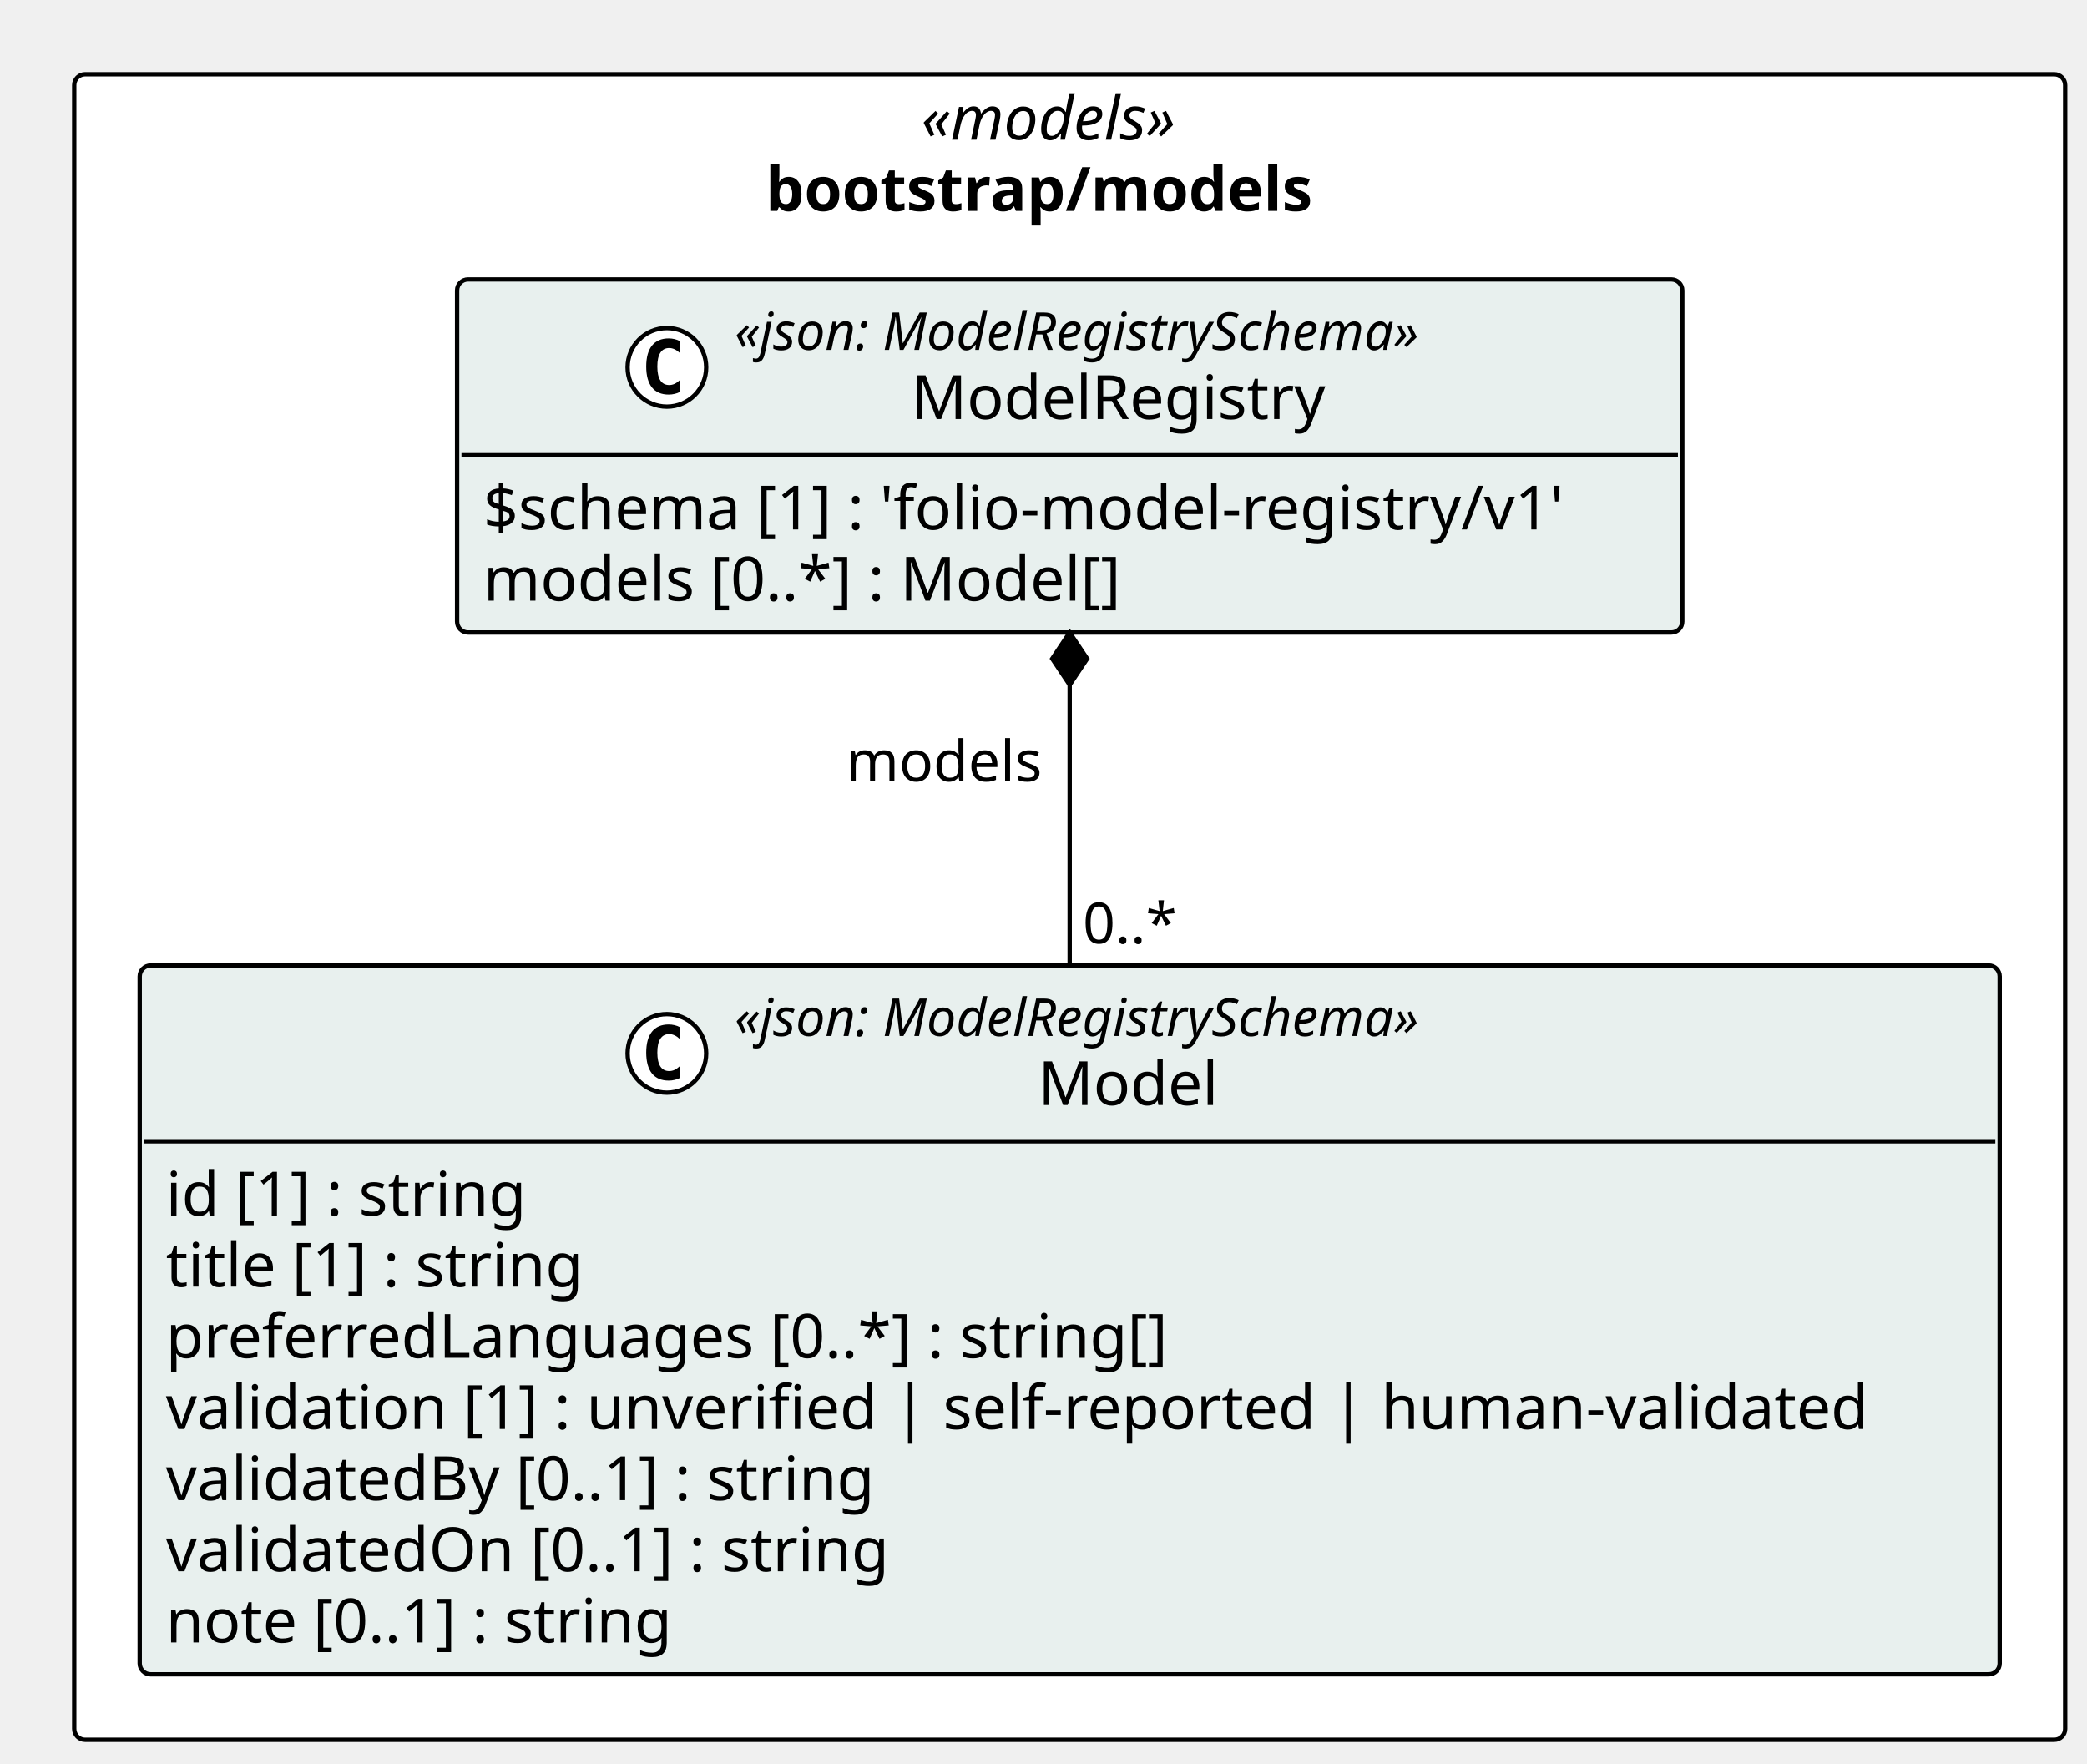
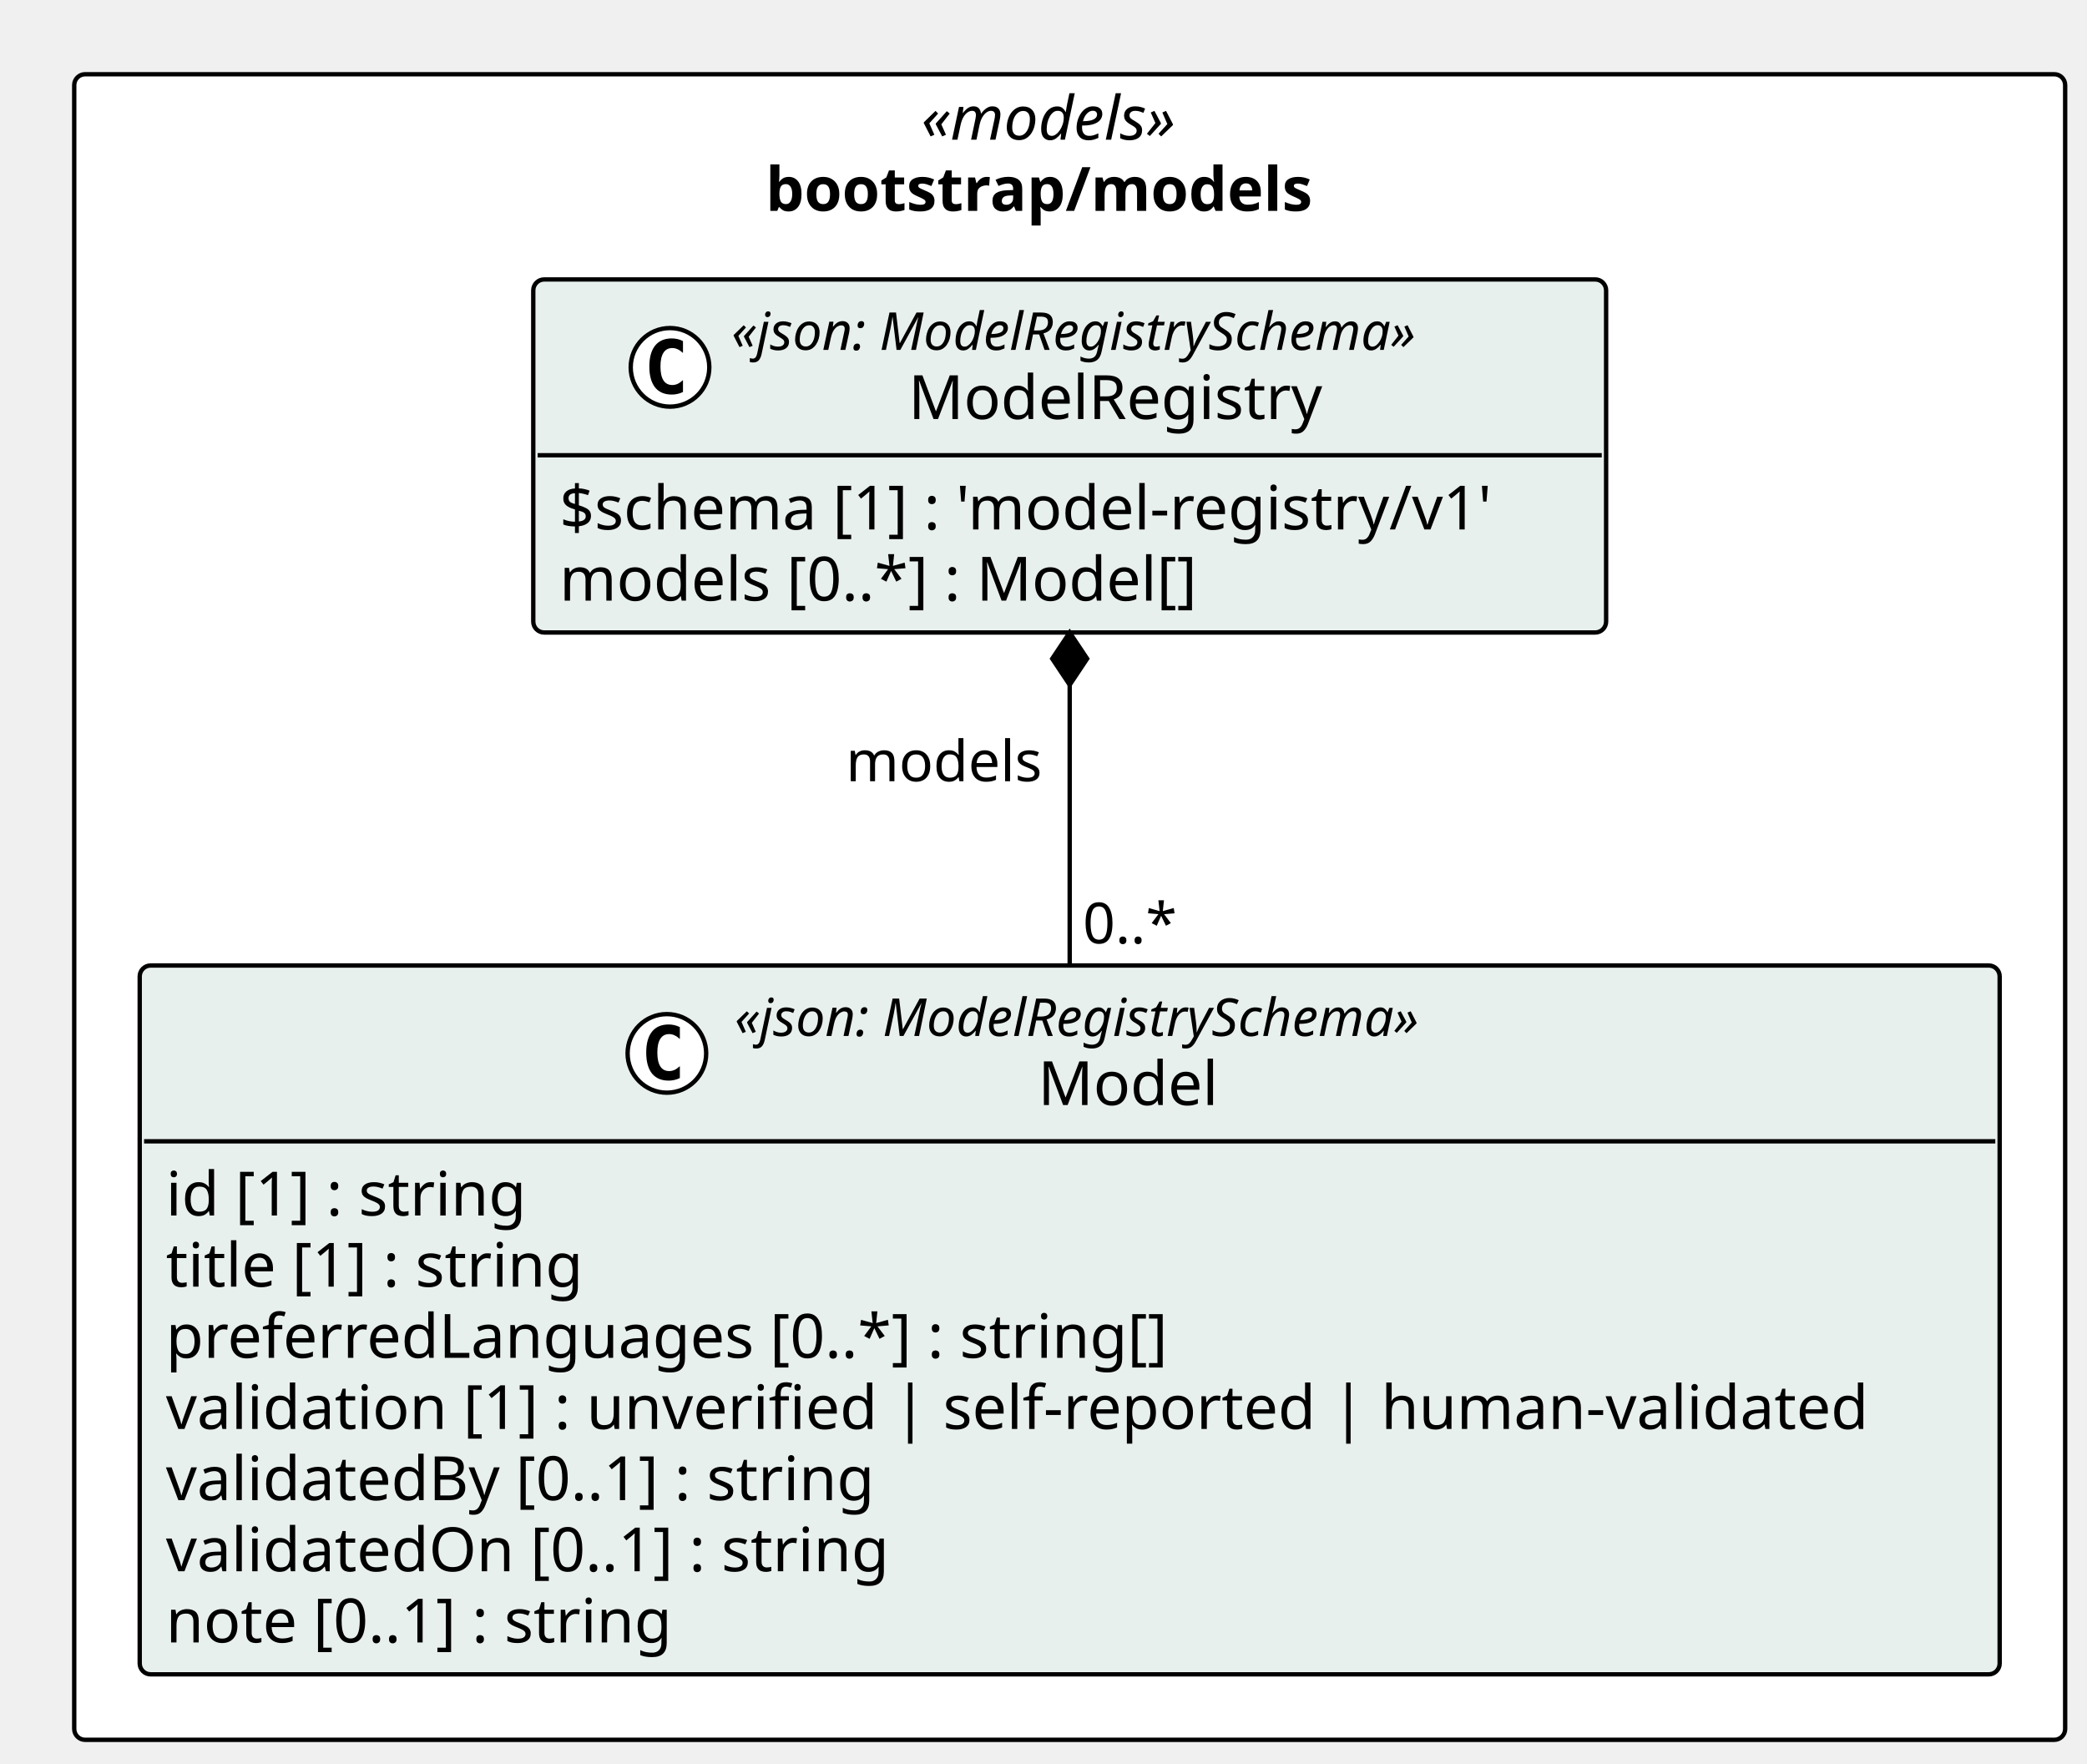
<svg xmlns="http://www.w3.org/2000/svg" contentStyleType="text/css" height="404px" preserveAspectRatio="none" style="width:478px;height:404px;background:#FFFFFF;" version="1.1" viewBox="0 0 478 404" width="478px" zoomAndPan="magnify">
  <defs />
  <g>
    <rect fill="#FFFFFF" height="381.469" rx="2.5" ry="2.5" style="stroke:#000000;stroke-width:1.0;" width="455.998" x="17" y="17" />
    <text fill="#000000" font-family="Verdana" font-size="14" font-style="italic" lengthAdjust="spacing" textLength="68.018" x="210.99" y="31.995">«models»</text>
    <text fill="#000000" font-family="Verdana" font-size="14" font-weight="bold" lengthAdjust="spacing" textLength="139.316" x="175.341" y="48.292">bootstrap/models</text>
    <g id="elem_bootstrap_models_Model">
      <rect codeLine="11" fill="#E8F0EE" height="162.344" id="bootstrap_models_Model" rx="2.5" ry="2.5" style="stroke:#000000;stroke-width:1.0;" width="425.998" x="32" y="221.125" />
      <ellipse cx="152.742" cy="241.258" fill="#FFFFFF" rx="9" ry="9" style="stroke:#000000;stroke-width:1.0;" />
      <path d="M155.711,246.898 Q155.133,247.195 154.492,247.336 Q153.852,247.492 153.148,247.492 Q150.648,247.492 149.32,245.852 Q148.008,244.195 148.008,241.07 Q148.008,237.945 149.32,236.289 Q150.648,234.633 153.148,234.633 Q153.852,234.633 154.492,234.789 Q155.148,234.945 155.711,235.242 L155.711,237.961 Q155.086,237.383 154.492,237.117 Q153.898,236.836 153.273,236.836 Q151.93,236.836 151.242,237.914 Q150.555,238.977 150.555,241.07 Q150.555,243.164 151.242,244.242 Q151.93,245.305 153.273,245.305 Q153.898,245.305 154.492,245.039 Q155.086,244.758 155.711,244.18 L155.711,246.898 Z " fill="#000000" />
      <text fill="#000000" font-family="Verdana" font-size="12" font-style="italic" lengthAdjust="spacing" textLength="181.014" x="168.242" y="237.264">«json: ModelRegistrySchema»</text>
      <text fill="#000000" font-family="Verdana" font-size="14" lengthAdjust="spacing" textLength="42.034" x="237.732" y="253.089">Model</text>
      <line style="stroke:#000000;stroke-width:1.0;" x1="33" x2="456.998" y1="261.391" y2="261.391" />
      <text fill="#000000" font-family="Verdana" font-size="14" lengthAdjust="spacing" textLength="90.863" x="38" y="278.386">id [1] : string</text>
      <text fill="#000000" font-family="Verdana" font-size="14" lengthAdjust="spacing" textLength="105.458" x="38" y="294.683">title [1] : string</text>
      <text fill="#000000" font-family="Verdana" font-size="14" lengthAdjust="spacing" textLength="247.106" x="38" y="310.979">preferredLanguages [0..*] : string[]</text>
      <text fill="#000000" font-family="Verdana" font-size="14" lengthAdjust="spacing" textLength="413.998" x="38" y="327.276">validation [1] : unverified | self-reported | human-validated</text>
      <text fill="#000000" font-family="Verdana" font-size="14" lengthAdjust="spacing" textLength="178.883" x="38" y="343.573">validatedBy [0..1] : string</text>
      <text fill="#000000" font-family="Verdana" font-size="14" lengthAdjust="spacing" textLength="180.886" x="38" y="359.87">validatedOn [0..1] : string</text>
      <text fill="#000000" font-family="Verdana" font-size="14" lengthAdjust="spacing" textLength="127.436" x="38" y="376.167">note [0..1] : string</text>
    </g>
    <g id="elem_bootstrap_models_ModelRegistry">
-       <rect codeLine="20" fill="#E8F0EE" height="80.859" id="bootstrap_models_ModelRegistry" rx="2.5" ry="2.5" style="stroke:#000000;stroke-width:1.0;" width="280.611" x="104.693" y="64" />
-       <ellipse cx="152.742" cy="84.133" fill="#FFFFFF" rx="9" ry="9" style="stroke:#000000;stroke-width:1.0;" />
-       <path d="M155.711,89.773 Q155.133,90.07 154.492,90.211 Q153.852,90.367 153.148,90.367 Q150.648,90.367 149.32,88.727 Q148.008,87.07 148.008,83.945 Q148.008,80.82 149.32,79.164 Q150.648,77.508 153.148,77.508 Q153.852,77.508 154.492,77.664 Q155.148,77.82 155.711,78.117 L155.711,80.836 Q155.086,80.258 154.492,79.992 Q153.898,79.711 153.273,79.711 Q151.93,79.711 151.242,80.789 Q150.555,81.852 150.555,83.945 Q150.555,86.039 151.242,87.117 Q151.93,88.18 153.273,88.18 Q153.898,88.18 154.492,87.914 Q155.086,87.633 155.711,87.055 L155.711,89.773 Z " fill="#000000" />
-       <text fill="#000000" font-family="Verdana" font-size="12" font-style="italic" lengthAdjust="spacing" textLength="181.014" x="168.242" y="80.139">«json: ModelRegistrySchema»</text>
-       <text fill="#000000" font-family="Verdana" font-size="14" lengthAdjust="spacing" textLength="99.976" x="208.761" y="95.964">ModelRegistry</text>
-       <line style="stroke:#000000;stroke-width:1.0;" x1="105.693" x2="384.305" y1="104.266" y2="104.266" />
-       <text fill="#000000" font-family="Verdana" font-size="14" lengthAdjust="spacing" textLength="268.611" x="110.693" y="121.261">$schema [1] : 'folio-model-registry/v1'</text>
-       <text fill="#000000" font-family="Verdana" font-size="14" lengthAdjust="spacing" textLength="157.644" x="110.693" y="137.558">models [0..*] : Model[]</text>
+       <rect codeLine="20" fill="#E8F0EE" height="80.859" id="bootstrap_models_ModelRegistry" rx="2.5" ry="2.5" style="stroke:#000000;stroke-width:1.0;" width="245.721" x="122.139" y="64" />
+       <ellipse cx="153.457" cy="84.133" fill="#FFFFFF" rx="9" ry="9" style="stroke:#000000;stroke-width:1.0;" />
+       <path d="M156.426,89.773 Q155.847,90.07 155.207,90.211 Q154.566,90.367 153.863,90.367 Q151.363,90.367 150.035,88.727 Q148.722,87.07 148.722,83.945 Q148.722,80.82 150.035,79.164 Q151.363,77.508 153.863,77.508 Q154.566,77.508 155.207,77.664 Q155.863,77.82 156.426,78.117 L156.426,80.836 Q155.801,80.258 155.207,79.992 Q154.613,79.711 153.988,79.711 Q152.644,79.711 151.957,80.789 Q151.269,81.852 151.269,83.945 Q151.269,86.039 151.957,87.117 Q152.644,88.18 153.988,88.18 Q154.613,88.18 155.207,87.914 Q155.801,87.633 156.426,87.055 L156.426,89.773 Z " fill="#000000" />
+       <text fill="#000000" font-family="Verdana" font-size="12" font-style="italic" lengthAdjust="spacing" textLength="181.014" x="167.528" y="80.139">«json: ModelRegistrySchema»</text>
+       <text fill="#000000" font-family="Verdana" font-size="14" lengthAdjust="spacing" textLength="99.976" x="208.047" y="95.964">ModelRegistry</text>
+       <line style="stroke:#000000;stroke-width:1.0;" x1="123.139" x2="366.859" y1="104.266" y2="104.266" />
+       <text fill="#000000" font-family="Verdana" font-size="14" lengthAdjust="spacing" textLength="233.721" x="128.139" y="121.261">$schema [1] : 'model-registry/v1'</text>
+       <text fill="#000000" font-family="Verdana" font-size="14" lengthAdjust="spacing" textLength="157.644" x="128.139" y="137.558">models [0..*] : Model[]</text>
    </g>
    <line style="stroke:#000000;stroke-width:1.0;" x1="244.999" x2="244.999" y1="144.859" y2="221.125" />
    <polygon fill="#000000" points="244.999,144.859,240.999,150.859,244.999,156.859,248.999,150.859,244.999,144.859" style="stroke:#000000;stroke-width:1.0;" />
    <text fill="#000000" font-family="Verdana" font-size="13" lengthAdjust="spacing" textLength="47.252" x="193.747" y="178.926">models</text>
    <text fill="#000000" font-family="Verdana" font-size="13" lengthAdjust="spacing" textLength="23.036" x="247.999" y="216.059">0..*</text>
  </g>
</svg>
